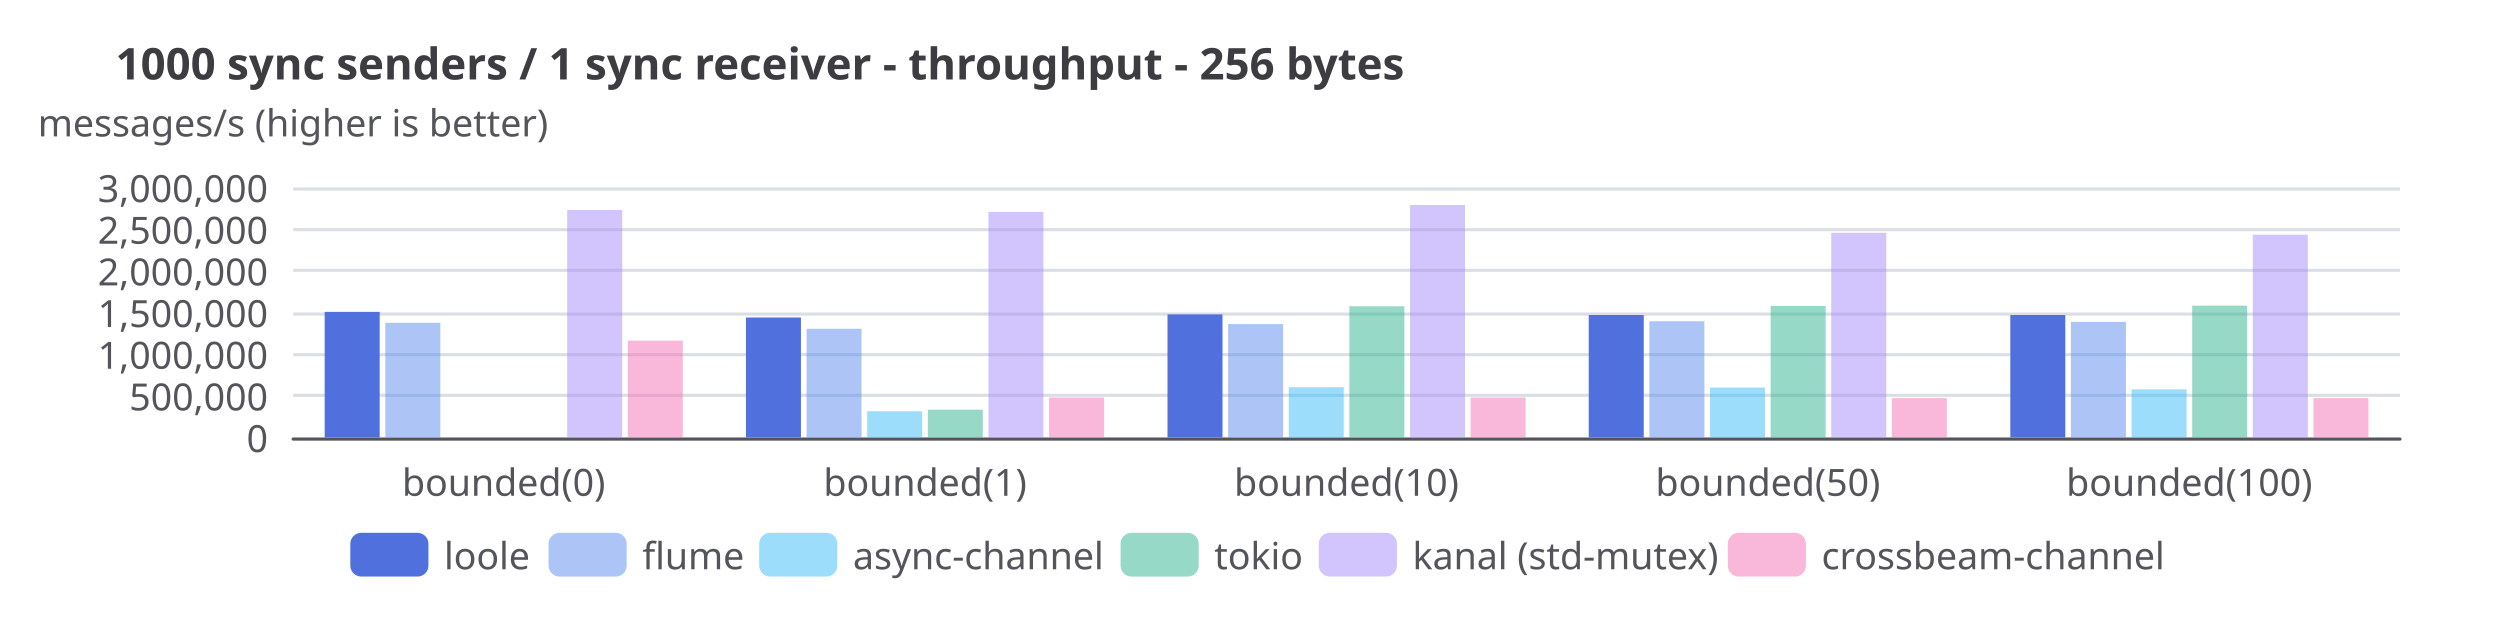
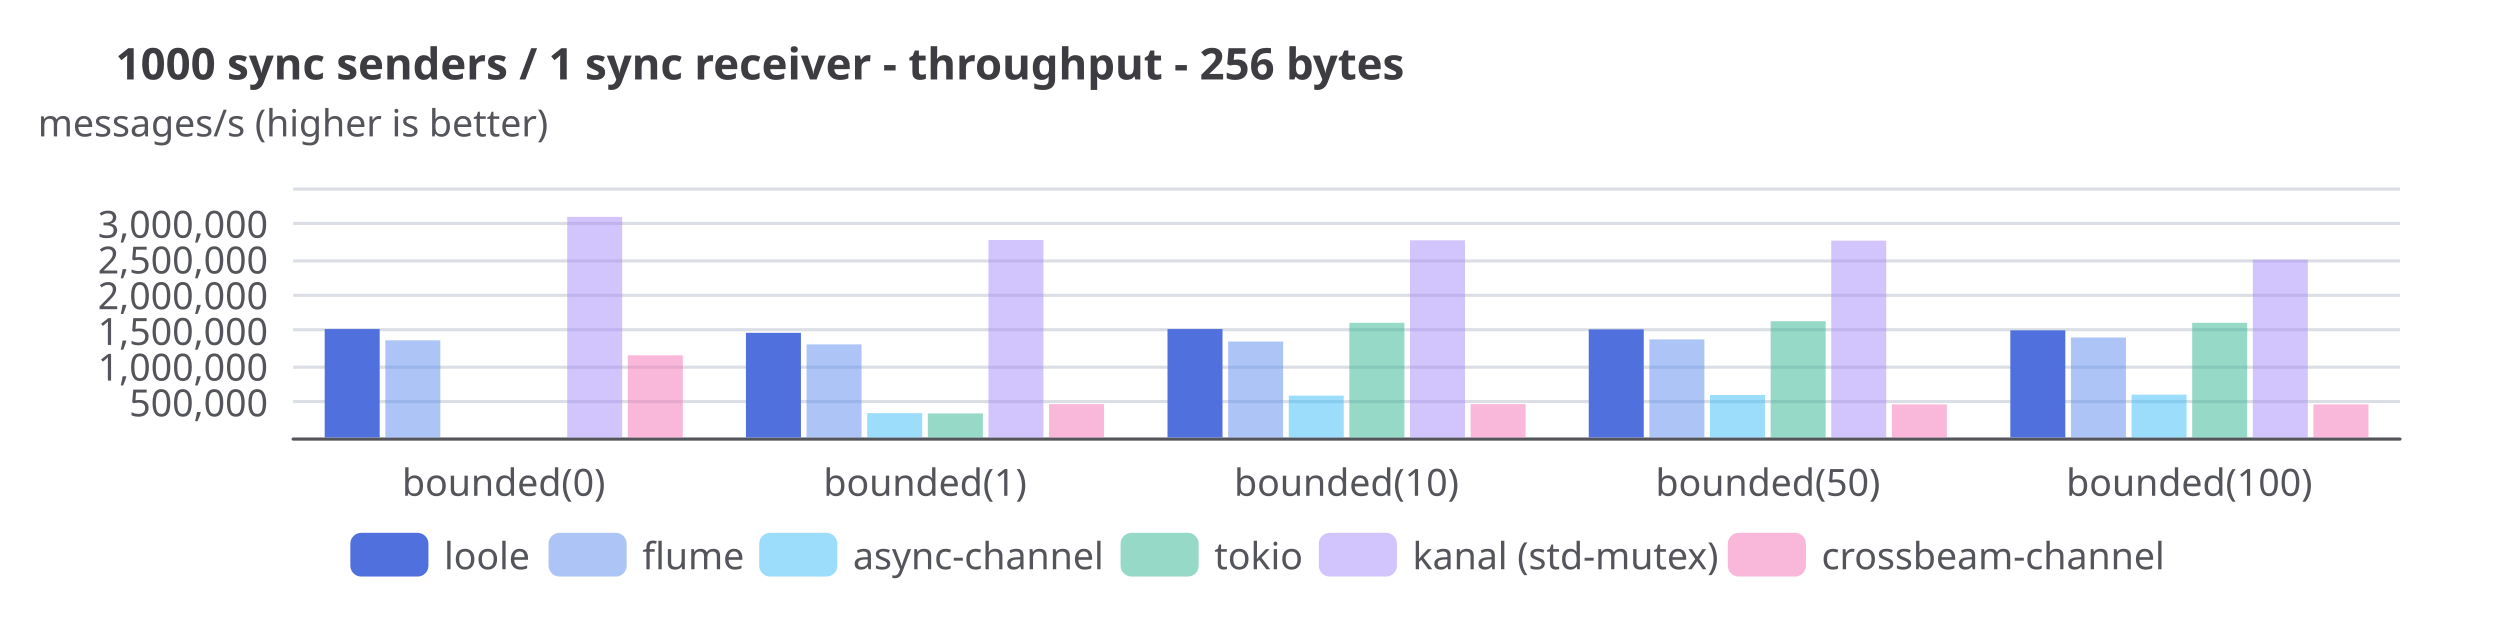
<svg xmlns="http://www.w3.org/2000/svg" width="800" height="200" version="1.1" baseProfile="full" viewBox="0 0 800 200">
  <rect width="800" height="200" x="0" y="0" fill="white" />
  <path d="M93.8 140.5L768 140.5" fill="none" pointer-events="visible" stroke="#dbdee4" class="zr0-cls-0" />
-   <path d="M93.8 126.5L768 126.5" fill="none" pointer-events="visible" stroke="#dbdee4" class="zr0-cls-0" />
-   <path d="M93.8 113.5L768 113.5" fill="none" pointer-events="visible" stroke="#dbdee4" class="zr0-cls-0" />
-   <path d="M93.8 100.5L768 100.5" fill="none" pointer-events="visible" stroke="#dbdee4" class="zr0-cls-0" />
-   <path d="M93.8 86.5L768 86.5" fill="none" pointer-events="visible" stroke="#dbdee4" class="zr0-cls-0" />
-   <path d="M93.8 73.5L768 73.5" fill="none" pointer-events="visible" stroke="#dbdee4" class="zr0-cls-0" />
+   <path d="M93.8 128.5L768 128.5" fill="none" pointer-events="visible" stroke="#dbdee4" class="zr0-cls-0" />
+   <path d="M93.8 117.5L768 117.5" fill="none" pointer-events="visible" stroke="#dbdee4" class="zr0-cls-0" />
+   <path d="M93.8 105.5L768 105.5" fill="none" pointer-events="visible" stroke="#dbdee4" class="zr0-cls-0" />
+   <path d="M93.8 94.5L768 94.5" fill="none" pointer-events="visible" stroke="#dbdee4" class="zr0-cls-0" />
+   <path d="M93.8 83.5L768 83.5" fill="none" pointer-events="visible" stroke="#dbdee4" class="zr0-cls-0" />
+   <path d="M93.8 71.5L768 71.5" fill="none" pointer-events="visible" stroke="#dbdee4" class="zr0-cls-0" />
  <path d="M93.8 60.5L768 60.5" fill="none" pointer-events="visible" stroke="#dbdee4" class="zr0-cls-0" />
  <text dominant-baseline="central" text-anchor="middle" style="font-size:12px;font-family:sans-serif;" xml:space="preserve" y="-6" transform="translate(93.76 45)" fill="#54555a">messages/s (higher is better)</text>
  <path d="M93.8 140.5L768 140.5" fill="none" pointer-events="visible" stroke="#54555a" stroke-linecap="round" class="zr0-cls-0" />
-   <text dominant-baseline="central" text-anchor="end" style="font-size:12px;font-family:sans-serif;" transform="translate(85.76 140)" fill="#54555a">0</text>
-   <text dominant-baseline="central" text-anchor="end" style="font-size:12px;font-family:sans-serif;" transform="translate(85.76 126.6667)" fill="#54555a">500,000</text>
-   <text dominant-baseline="central" text-anchor="end" style="font-size:12px;font-family:sans-serif;" transform="translate(85.76 113.3333)" fill="#54555a">1,000,000</text>
-   <text dominant-baseline="central" text-anchor="end" style="font-size:12px;font-family:sans-serif;" transform="translate(85.76 100)" fill="#54555a">1,500,000</text>
-   <text dominant-baseline="central" text-anchor="end" style="font-size:12px;font-family:sans-serif;" transform="translate(85.76 86.6667)" fill="#54555a">2,000,000</text>
-   <text dominant-baseline="central" text-anchor="end" style="font-size:12px;font-family:sans-serif;" transform="translate(85.76 73.3333)" fill="#54555a">2,500,000</text>
-   <text dominant-baseline="central" text-anchor="end" style="font-size:12px;font-family:sans-serif;" transform="translate(85.76 60)" fill="#54555a">3,000,000</text>
+   <text dominant-baseline="central" text-anchor="end" style="font-size:12px;font-family:sans-serif;" transform="translate(85.76 128.5714)" fill="#54555a">500,000</text>
+   <text dominant-baseline="central" text-anchor="end" style="font-size:12px;font-family:sans-serif;" transform="translate(85.76 117.1429)" fill="#54555a">1,000,000</text>
+   <text dominant-baseline="central" text-anchor="end" style="font-size:12px;font-family:sans-serif;" transform="translate(85.76 105.7143)" fill="#54555a">1,500,000</text>
+   <text dominant-baseline="central" text-anchor="end" style="font-size:12px;font-family:sans-serif;" transform="translate(85.76 94.2857)" fill="#54555a">2,000,000</text>
+   <text dominant-baseline="central" text-anchor="end" style="font-size:12px;font-family:sans-serif;" transform="translate(85.76 82.8571)" fill="#54555a">2,500,000</text>
+   <text dominant-baseline="central" text-anchor="end" style="font-size:12px;font-family:sans-serif;" transform="translate(85.76 71.4286)" fill="#54555a">3,000,000</text>
  <text dominant-baseline="central" text-anchor="middle" style="font-size:12px;font-family:sans-serif;" y="6" transform="translate(161.184 148)" fill="#54555a">bounded(0)</text>
  <text dominant-baseline="central" text-anchor="middle" style="font-size:12px;font-family:sans-serif;" y="6" transform="translate(296.032 148)" fill="#54555a">bounded(1)</text>
  <text dominant-baseline="central" text-anchor="middle" style="font-size:12px;font-family:sans-serif;" y="6" transform="translate(430.88 148)" fill="#54555a">bounded(10)</text>
  <text dominant-baseline="central" text-anchor="middle" style="font-size:12px;font-family:sans-serif;" y="6" transform="translate(565.728 148)" fill="#54555a">bounded(50)</text>
  <text dominant-baseline="central" text-anchor="middle" style="font-size:12px;font-family:sans-serif;" y="6" transform="translate(700.576 148)" fill="#54555a">bounded(100)</text>
-   <path d="M103.9 140l17.6 0l0 -40.2l-17.6 0Z" fill="#5070dd" ecmeta_series_index="0" ecmeta_data_index="0" ecmeta_ssr_type="chart" class="zr0-cls-1" />
-   <path d="M238.7 140l17.6 0l0 -38.4l-17.6 0Z" fill="#5070dd" ecmeta_series_index="0" ecmeta_data_index="1" ecmeta_ssr_type="chart" class="zr0-cls-1" />
-   <path d="M373.6 140l17.6 0l0 -39.4l-17.6 0Z" fill="#5070dd" ecmeta_series_index="0" ecmeta_data_index="2" ecmeta_ssr_type="chart" class="zr0-cls-1" />
-   <path d="M508.4 140l17.6 0l0 -39.2l-17.6 0Z" fill="#5070dd" ecmeta_series_index="0" ecmeta_data_index="3" ecmeta_ssr_type="chart" class="zr0-cls-1" />
-   <path d="M643.3 140l17.6 0l0 -39.2l-17.6 0Z" fill="#5070dd" ecmeta_series_index="0" ecmeta_data_index="4" ecmeta_ssr_type="chart" class="zr0-cls-1" />
-   <path d="M123.3 140l17.6 0l0 -36.7l-17.6 0Z" fill="rgb(91,141,239)" fill-opacity="0.5" ecmeta_series_index="1" ecmeta_data_index="0" ecmeta_ssr_type="chart" class="zr0-cls-2" />
-   <path d="M258.1 140l17.6 0l0 -34.8l-17.6 0Z" fill="rgb(91,141,239)" fill-opacity="0.5" ecmeta_series_index="1" ecmeta_data_index="1" ecmeta_ssr_type="chart" class="zr0-cls-2" />
-   <path d="M393 140l17.6 0l0 -36.3l-17.6 0Z" fill="rgb(91,141,239)" fill-opacity="0.5" ecmeta_series_index="1" ecmeta_data_index="2" ecmeta_ssr_type="chart" class="zr0-cls-2" />
-   <path d="M527.8 140l17.6 0l0 -37.2l-17.6 0Z" fill="rgb(91,141,239)" fill-opacity="0.5" ecmeta_series_index="1" ecmeta_data_index="3" ecmeta_ssr_type="chart" class="zr0-cls-2" />
-   <path d="M662.7 140l17.6 0l0 -37l-17.6 0Z" fill="rgb(91,141,239)" fill-opacity="0.5" ecmeta_series_index="1" ecmeta_data_index="4" ecmeta_ssr_type="chart" class="zr0-cls-2" />
-   <path d="M277.5 140l17.6 0l0 -8.4l-17.6 0Z" fill="rgb(56,189,248)" fill-opacity="0.5" ecmeta_series_index="2" ecmeta_data_index="1" ecmeta_ssr_type="chart" class="zr0-cls-3" />
-   <path d="M412.4 140l17.6 0l0 -16.1l-17.6 0Z" fill="rgb(56,189,248)" fill-opacity="0.5" ecmeta_series_index="2" ecmeta_data_index="2" ecmeta_ssr_type="chart" class="zr0-cls-3" />
-   <path d="M547.2 140l17.6 0l0 -16l-17.6 0Z" fill="rgb(56,189,248)" fill-opacity="0.5" ecmeta_series_index="2" ecmeta_data_index="3" ecmeta_ssr_type="chart" class="zr0-cls-3" />
-   <path d="M682.1 140l17.6 0l0 -15.4l-17.6 0Z" fill="rgb(56,189,248)" fill-opacity="0.5" ecmeta_series_index="2" ecmeta_data_index="4" ecmeta_ssr_type="chart" class="zr0-cls-3" />
-   <path d="M296.9 140l17.6 0l0 -8.9l-17.6 0Z" fill="rgb(47,181,142)" fill-opacity="0.5" ecmeta_series_index="3" ecmeta_data_index="1" ecmeta_ssr_type="chart" class="zr0-cls-4" />
-   <path d="M431.8 140l17.6 0l0 -42l-17.6 0Z" fill="rgb(47,181,142)" fill-opacity="0.5" ecmeta_series_index="3" ecmeta_data_index="2" ecmeta_ssr_type="chart" class="zr0-cls-4" />
-   <path d="M566.6 140l17.6 0l0 -42.1l-17.6 0Z" fill="rgb(47,181,142)" fill-opacity="0.5" ecmeta_series_index="3" ecmeta_data_index="3" ecmeta_ssr_type="chart" class="zr0-cls-4" />
-   <path d="M701.5 140l17.6 0l0 -42.2l-17.6 0Z" fill="rgb(47,181,142)" fill-opacity="0.5" ecmeta_series_index="3" ecmeta_data_index="4" ecmeta_ssr_type="chart" class="zr0-cls-4" />
-   <path d="M181.5 140l17.6 0l0 -72.8l-17.6 0Z" fill="rgb(167,139,250)" fill-opacity="0.5" ecmeta_series_index="4" ecmeta_data_index="0" ecmeta_ssr_type="chart" class="zr0-cls-5" />
-   <path d="M316.3 140l17.6 0l0 -72.2l-17.6 0Z" fill="rgb(167,139,250)" fill-opacity="0.5" ecmeta_series_index="4" ecmeta_data_index="1" ecmeta_ssr_type="chart" class="zr0-cls-5" />
-   <path d="M451.2 140l17.6 0l0 -74.4l-17.6 0Z" fill="rgb(167,139,250)" fill-opacity="0.5" ecmeta_series_index="4" ecmeta_data_index="2" ecmeta_ssr_type="chart" class="zr0-cls-5" />
-   <path d="M586 140l17.6 0l0 -65.5l-17.6 0Z" fill="rgb(167,139,250)" fill-opacity="0.5" ecmeta_series_index="4" ecmeta_data_index="3" ecmeta_ssr_type="chart" class="zr0-cls-5" />
-   <path d="M720.9 140l17.6 0l0 -64.9l-17.6 0Z" fill="rgb(167,139,250)" fill-opacity="0.5" ecmeta_series_index="4" ecmeta_data_index="4" ecmeta_ssr_type="chart" class="zr0-cls-5" />
-   <path d="M200.9 140l17.6 0l0 -31l-17.6 0Z" fill="rgb(244,114,182)" fill-opacity="0.5" ecmeta_series_index="5" ecmeta_data_index="0" ecmeta_ssr_type="chart" class="zr0-cls-6" />
-   <path d="M335.7 140l17.6 0l0 -12.8l-17.6 0Z" fill="rgb(244,114,182)" fill-opacity="0.5" ecmeta_series_index="5" ecmeta_data_index="1" ecmeta_ssr_type="chart" class="zr0-cls-6" />
-   <path d="M470.6 140l17.6 0l0 -12.8l-17.6 0Z" fill="rgb(244,114,182)" fill-opacity="0.5" ecmeta_series_index="5" ecmeta_data_index="2" ecmeta_ssr_type="chart" class="zr0-cls-6" />
-   <path d="M605.4 140l17.6 0l0 -12.6l-17.6 0Z" fill="rgb(244,114,182)" fill-opacity="0.5" ecmeta_series_index="5" ecmeta_data_index="3" ecmeta_ssr_type="chart" class="zr0-cls-6" />
-   <path d="M740.3 140l17.6 0l0 -12.6l-17.6 0Z" fill="rgb(244,114,182)" fill-opacity="0.5" ecmeta_series_index="5" ecmeta_data_index="4" ecmeta_ssr_type="chart" class="zr0-cls-6" />
+   <path d="M103.9 140l17.6 0l0 -34.7l-17.6 0Z" fill="#5070dd" ecmeta_series_index="0" ecmeta_data_index="0" ecmeta_ssr_type="chart" class="zr0-cls-1" />
+   <path d="M238.7 140l17.6 0l0 -33.5l-17.6 0Z" fill="#5070dd" ecmeta_series_index="0" ecmeta_data_index="1" ecmeta_ssr_type="chart" class="zr0-cls-1" />
+   <path d="M373.6 140l17.6 0l0 -34.7l-17.6 0Z" fill="#5070dd" ecmeta_series_index="0" ecmeta_data_index="2" ecmeta_ssr_type="chart" class="zr0-cls-1" />
+   <path d="M508.4 140l17.6 0l0 -34.6l-17.6 0Z" fill="#5070dd" ecmeta_series_index="0" ecmeta_data_index="3" ecmeta_ssr_type="chart" class="zr0-cls-1" />
+   <path d="M643.3 140l17.6 0l0 -34.3l-17.6 0Z" fill="#5070dd" ecmeta_series_index="0" ecmeta_data_index="4" ecmeta_ssr_type="chart" class="zr0-cls-1" />
+   <path d="M123.3 140l17.6 0l0 -31.1l-17.6 0Z" fill="rgb(91,141,239)" fill-opacity="0.5" ecmeta_series_index="1" ecmeta_data_index="0" ecmeta_ssr_type="chart" class="zr0-cls-2" />
+   <path d="M258.1 140l17.6 0l0 -29.8l-17.6 0Z" fill="rgb(91,141,239)" fill-opacity="0.5" ecmeta_series_index="1" ecmeta_data_index="1" ecmeta_ssr_type="chart" class="zr0-cls-2" />
+   <path d="M393 140l17.6 0l0 -30.7l-17.6 0Z" fill="rgb(91,141,239)" fill-opacity="0.5" ecmeta_series_index="1" ecmeta_data_index="2" ecmeta_ssr_type="chart" class="zr0-cls-2" />
+   <path d="M527.8 140l17.6 0l0 -31.4l-17.6 0Z" fill="rgb(91,141,239)" fill-opacity="0.5" ecmeta_series_index="1" ecmeta_data_index="3" ecmeta_ssr_type="chart" class="zr0-cls-2" />
+   <path d="M662.7 140l17.6 0l0 -32l-17.6 0Z" fill="rgb(91,141,239)" fill-opacity="0.5" ecmeta_series_index="1" ecmeta_data_index="4" ecmeta_ssr_type="chart" class="zr0-cls-2" />
+   <path d="M277.5 140l17.6 0l0 -7.8l-17.6 0Z" fill="rgb(56,189,248)" fill-opacity="0.5" ecmeta_series_index="2" ecmeta_data_index="1" ecmeta_ssr_type="chart" class="zr0-cls-3" />
+   <path d="M412.4 140l17.6 0l0 -13.4l-17.6 0Z" fill="rgb(56,189,248)" fill-opacity="0.5" ecmeta_series_index="2" ecmeta_data_index="2" ecmeta_ssr_type="chart" class="zr0-cls-3" />
+   <path d="M547.2 140l17.6 0l0 -13.6l-17.6 0Z" fill="rgb(56,189,248)" fill-opacity="0.5" ecmeta_series_index="2" ecmeta_data_index="3" ecmeta_ssr_type="chart" class="zr0-cls-3" />
+   <path d="M682.1 140l17.6 0l0 -13.7l-17.6 0Z" fill="rgb(56,189,248)" fill-opacity="0.5" ecmeta_series_index="2" ecmeta_data_index="4" ecmeta_ssr_type="chart" class="zr0-cls-3" />
+   <path d="M296.9 140l17.6 0l0 -7.7l-17.6 0Z" fill="rgb(47,181,142)" fill-opacity="0.5" ecmeta_series_index="3" ecmeta_data_index="1" ecmeta_ssr_type="chart" class="zr0-cls-4" />
+   <path d="M431.8 140l17.6 0l0 -36.7l-17.6 0Z" fill="rgb(47,181,142)" fill-opacity="0.5" ecmeta_series_index="3" ecmeta_data_index="2" ecmeta_ssr_type="chart" class="zr0-cls-4" />
+   <path d="M566.6 140l17.6 0l0 -37.2l-17.6 0Z" fill="rgb(47,181,142)" fill-opacity="0.5" ecmeta_series_index="3" ecmeta_data_index="3" ecmeta_ssr_type="chart" class="zr0-cls-4" />
+   <path d="M701.5 140l17.6 0l0 -36.7l-17.6 0Z" fill="rgb(47,181,142)" fill-opacity="0.5" ecmeta_series_index="3" ecmeta_data_index="4" ecmeta_ssr_type="chart" class="zr0-cls-4" />
+   <path d="M181.5 140l17.6 0l0 -70.6l-17.6 0Z" fill="rgb(167,139,250)" fill-opacity="0.5" ecmeta_series_index="4" ecmeta_data_index="0" ecmeta_ssr_type="chart" class="zr0-cls-5" />
+   <path d="M316.3 140l17.6 0l0 -63.2l-17.6 0Z" fill="rgb(167,139,250)" fill-opacity="0.5" ecmeta_series_index="4" ecmeta_data_index="1" ecmeta_ssr_type="chart" class="zr0-cls-5" />
+   <path d="M451.2 140l17.6 0l0 -63.1l-17.6 0Z" fill="rgb(167,139,250)" fill-opacity="0.5" ecmeta_series_index="4" ecmeta_data_index="2" ecmeta_ssr_type="chart" class="zr0-cls-5" />
+   <path d="M586 140l17.6 0l0 -63l-17.6 0Z" fill="rgb(167,139,250)" fill-opacity="0.5" ecmeta_series_index="4" ecmeta_data_index="3" ecmeta_ssr_type="chart" class="zr0-cls-5" />
+   <path d="M720.9 140l17.6 0l0 -56.9l-17.6 0Z" fill="rgb(167,139,250)" fill-opacity="0.5" ecmeta_series_index="4" ecmeta_data_index="4" ecmeta_ssr_type="chart" class="zr0-cls-5" />
+   <path d="M200.9 140l17.6 0l0 -26.3l-17.6 0Z" fill="rgb(244,114,182)" fill-opacity="0.5" ecmeta_series_index="5" ecmeta_data_index="0" ecmeta_ssr_type="chart" class="zr0-cls-6" />
+   <path d="M335.7 140l17.6 0l0 -10.7l-17.6 0Z" fill="rgb(244,114,182)" fill-opacity="0.5" ecmeta_series_index="5" ecmeta_data_index="1" ecmeta_ssr_type="chart" class="zr0-cls-6" />
+   <path d="M470.6 140l17.6 0l0 -10.7l-17.6 0Z" fill="rgb(244,114,182)" fill-opacity="0.5" ecmeta_series_index="5" ecmeta_data_index="2" ecmeta_ssr_type="chart" class="zr0-cls-6" />
+   <path d="M605.4 140l17.6 0l0 -10.6l-17.6 0Z" fill="rgb(244,114,182)" fill-opacity="0.5" ecmeta_series_index="5" ecmeta_data_index="3" ecmeta_ssr_type="chart" class="zr0-cls-6" />
+   <path d="M740.3 140l17.6 0l0 -10.6l-17.6 0Z" fill="rgb(244,114,182)" fill-opacity="0.5" ecmeta_series_index="5" ecmeta_data_index="4" ecmeta_ssr_type="chart" class="zr0-cls-6" />
  <path d="M-5 -5.5l585.8 0l0 25l-585.8 0Z" transform="translate(112.1 170.5)" fill="rgb(0,0,0)" fill-opacity="0" stroke="#b7b9be" stroke-width="0" class="zr0-cls-0" />
  <path d="M3.5 0L21.5 0A3.5 3.5 0 0 1 25 3.5L25 10.5A3.5 3.5 0 0 1 21.5 14L3.5 14A3.5 3.5 0 0 1 0 10.5L0 3.5A3.5 3.5 0 0 1 3.5 0Z" transform="translate(112.1 170.5)" fill="#5070dd" ecmeta_series_index="0" ecmeta_data_index="0" ecmeta_ssr_type="legend" ecmeta_silent="true" class="zr0-cls-0" />
  <text dominant-baseline="central" text-anchor="start" style="font-size:12px;font-family:sans-serif;" x="30" y="7" transform="translate(112.1 170.5)" fill="#54555a">loole</text>
  <path d="M0 0l55.4 0l0 14l-55.4 0Z" transform="translate(112.1 170.5)" fill="none" pointer-events="visible" ecmeta_series_index="0" ecmeta_data_index="0" ecmeta_ssr_type="legend" class="zr0-cls-7" />
  <path d="M3.5 0L21.5 0A3.5 3.5 0 0 1 25 3.5L25 10.5A3.5 3.5 0 0 1 21.5 14L3.5 14A3.5 3.5 0 0 1 0 10.5L0 3.5A3.5 3.5 0 0 1 3.5 0Z" transform="translate(175.54 170.5)" fill="rgb(91,141,239)" fill-opacity="0.5" ecmeta_series_index="1" ecmeta_data_index="1" ecmeta_ssr_type="legend" ecmeta_silent="true" class="zr0-cls-0" />
  <text dominant-baseline="central" text-anchor="start" style="font-size:12px;font-family:sans-serif;" x="30" y="7" transform="translate(175.54 170.5)" fill="#54555a">flume</text>
  <path d="M0 0l59.4 0l0 14l-59.4 0Z" transform="translate(175.54 170.5)" fill="none" pointer-events="visible" ecmeta_series_index="1" ecmeta_data_index="1" ecmeta_ssr_type="legend" class="zr0-cls-7" />
  <path d="M3.5 0L21.5 0A3.5 3.5 0 0 1 25 3.5L25 10.5A3.5 3.5 0 0 1 21.5 14L3.5 14A3.5 3.5 0 0 1 0 10.5L0 3.5A3.5 3.5 0 0 1 3.5 0Z" transform="translate(242.94 170.5)" fill="rgb(56,189,248)" fill-opacity="0.5" ecmeta_series_index="2" ecmeta_data_index="2" ecmeta_ssr_type="legend" ecmeta_silent="true" class="zr0-cls-0" />
  <text dominant-baseline="central" text-anchor="start" style="font-size:12px;font-family:sans-serif;" x="30" y="7" transform="translate(242.94 170.5)" fill="#54555a">async-channel</text>
  <path d="M0 0l107.6 0l0 14l-107.6 0Z" transform="translate(242.94 170.5)" fill="none" pointer-events="visible" ecmeta_series_index="2" ecmeta_data_index="2" ecmeta_ssr_type="legend" class="zr0-cls-7" />
  <path d="M3.5 0L21.5 0A3.5 3.5 0 0 1 25 3.5L25 10.5A3.5 3.5 0 0 1 21.5 14L3.5 14A3.5 3.5 0 0 1 0 10.5L0 3.5A3.5 3.5 0 0 1 3.5 0Z" transform="translate(358.58 170.5)" fill="rgb(47,181,142)" fill-opacity="0.5" ecmeta_series_index="3" ecmeta_data_index="3" ecmeta_ssr_type="legend" ecmeta_silent="true" class="zr0-cls-0" />
  <text dominant-baseline="central" text-anchor="start" style="font-size:12px;font-family:sans-serif;" x="30" y="7" transform="translate(358.58 170.5)" fill="#54555a">tokio</text>
  <path d="M0 0l55.4 0l0 14l-55.4 0Z" transform="translate(358.58 170.5)" fill="none" pointer-events="visible" ecmeta_series_index="3" ecmeta_data_index="3" ecmeta_ssr_type="legend" class="zr0-cls-7" />
  <path d="M3.5 0L21.5 0A3.5 3.5 0 0 1 25 3.5L25 10.5A3.5 3.5 0 0 1 21.5 14L3.5 14A3.5 3.5 0 0 1 0 10.5L0 3.5A3.5 3.5 0 0 1 3.5 0Z" transform="translate(422.02 170.5)" fill="rgb(167,139,250)" fill-opacity="0.5" ecmeta_series_index="4" ecmeta_data_index="4" ecmeta_ssr_type="legend" ecmeta_silent="true" class="zr0-cls-0" />
  <text dominant-baseline="central" text-anchor="start" style="font-size:12px;font-family:sans-serif;" xml:space="preserve" x="30" y="7" transform="translate(422.02 170.5)" fill="#54555a">kanal (std-mutex)</text>
  <path d="M0 0l122.9 0l0 14l-122.9 0Z" transform="translate(422.02 170.5)" fill="none" pointer-events="visible" ecmeta_series_index="4" ecmeta_data_index="4" ecmeta_ssr_type="legend" class="zr0-cls-7" />
  <path d="M3.5 0L21.5 0A3.5 3.5 0 0 1 25 3.5L25 10.5A3.5 3.5 0 0 1 21.5 14L3.5 14A3.5 3.5 0 0 1 0 10.5L0 3.5A3.5 3.5 0 0 1 3.5 0Z" transform="translate(552.9 170.5)" fill="rgb(244,114,182)" fill-opacity="0.5" ecmeta_series_index="5" ecmeta_data_index="5" ecmeta_ssr_type="legend" ecmeta_silent="true" class="zr0-cls-0" />
  <text dominant-baseline="central" text-anchor="start" style="font-size:12px;font-family:sans-serif;" x="30" y="7" transform="translate(552.9 170.5)" fill="#54555a">crossbeam-channel</text>
  <path d="M0 0l135 0l0 14l-135 0Z" transform="translate(552.9 170.5)" fill="none" pointer-events="visible" ecmeta_series_index="5" ecmeta_data_index="5" ecmeta_ssr_type="legend" class="zr0-cls-7" />
  <path d="M-5 -5l387.4 0l0 24l-387.4 0Z" transform="translate(37 13)" fill="rgb(0,0,0)" fill-opacity="0" stroke="#3c3c41" stroke-width="0" class="zr0-cls-0" />
  <text dominant-baseline="central" text-anchor="start" style="font-size:14px;font-family:sans-serif;font-weight:bold;" xml:space="preserve" y="7" transform="translate(37 13)" fill="#3c3c41">1000 sync senders / 1 sync receiver - throughput - 256 bytes</text>
  <style>
.zr0-cls-0:hover {
pointer-events:none;
}
.zr0-cls-1:hover {
cursor:pointer;
fill:rgba(88,123,243,1);
}
.zr0-cls-2:hover {
cursor:pointer;
fill:rgba(100,155,255,0.5);
}
.zr0-cls-3:hover {
cursor:pointer;
fill:rgba(61,207,255,0.5);
}
.zr0-cls-4:hover {
cursor:pointer;
fill:rgba(51,199,156,0.5);
}
.zr0-cls-5:hover {
cursor:pointer;
fill:rgba(183,152,255,0.5);
}
.zr0-cls-6:hover {
cursor:pointer;
fill:rgba(255,125,200,0.5);
}
.zr0-cls-7:hover {
cursor:pointer;
fill:rgba(0,0,0,0);
}



</style>
</svg>
